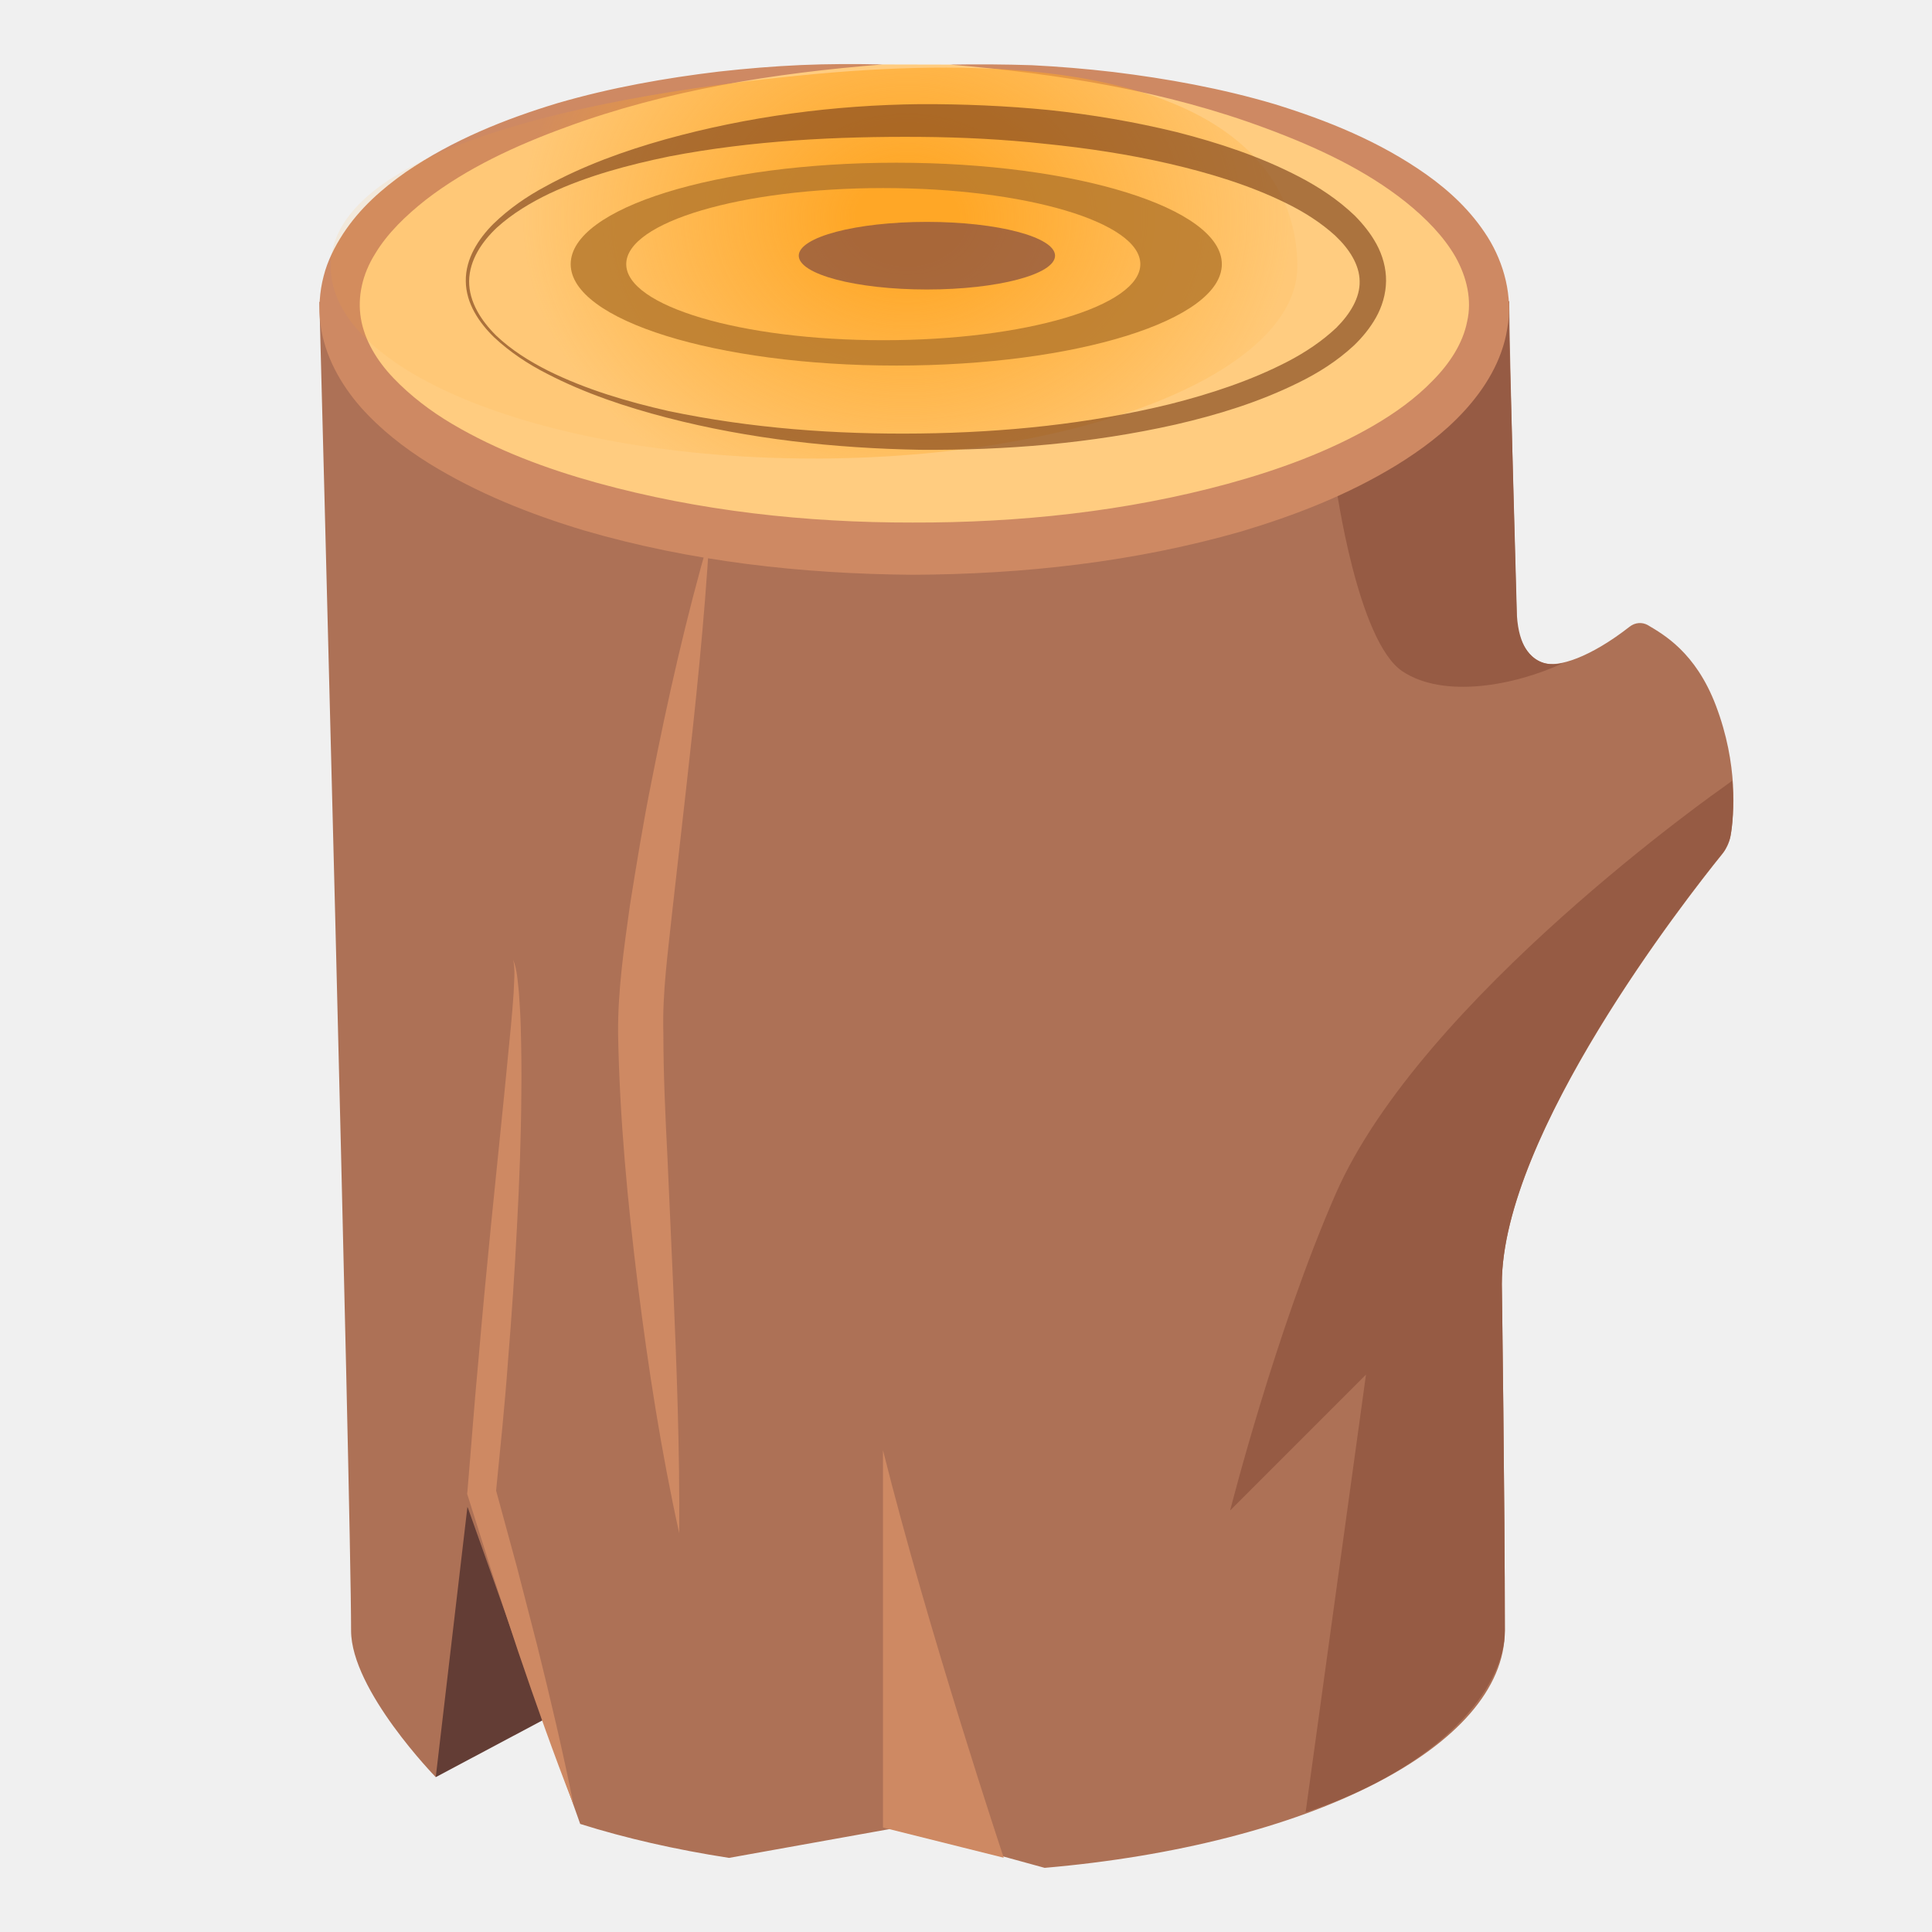
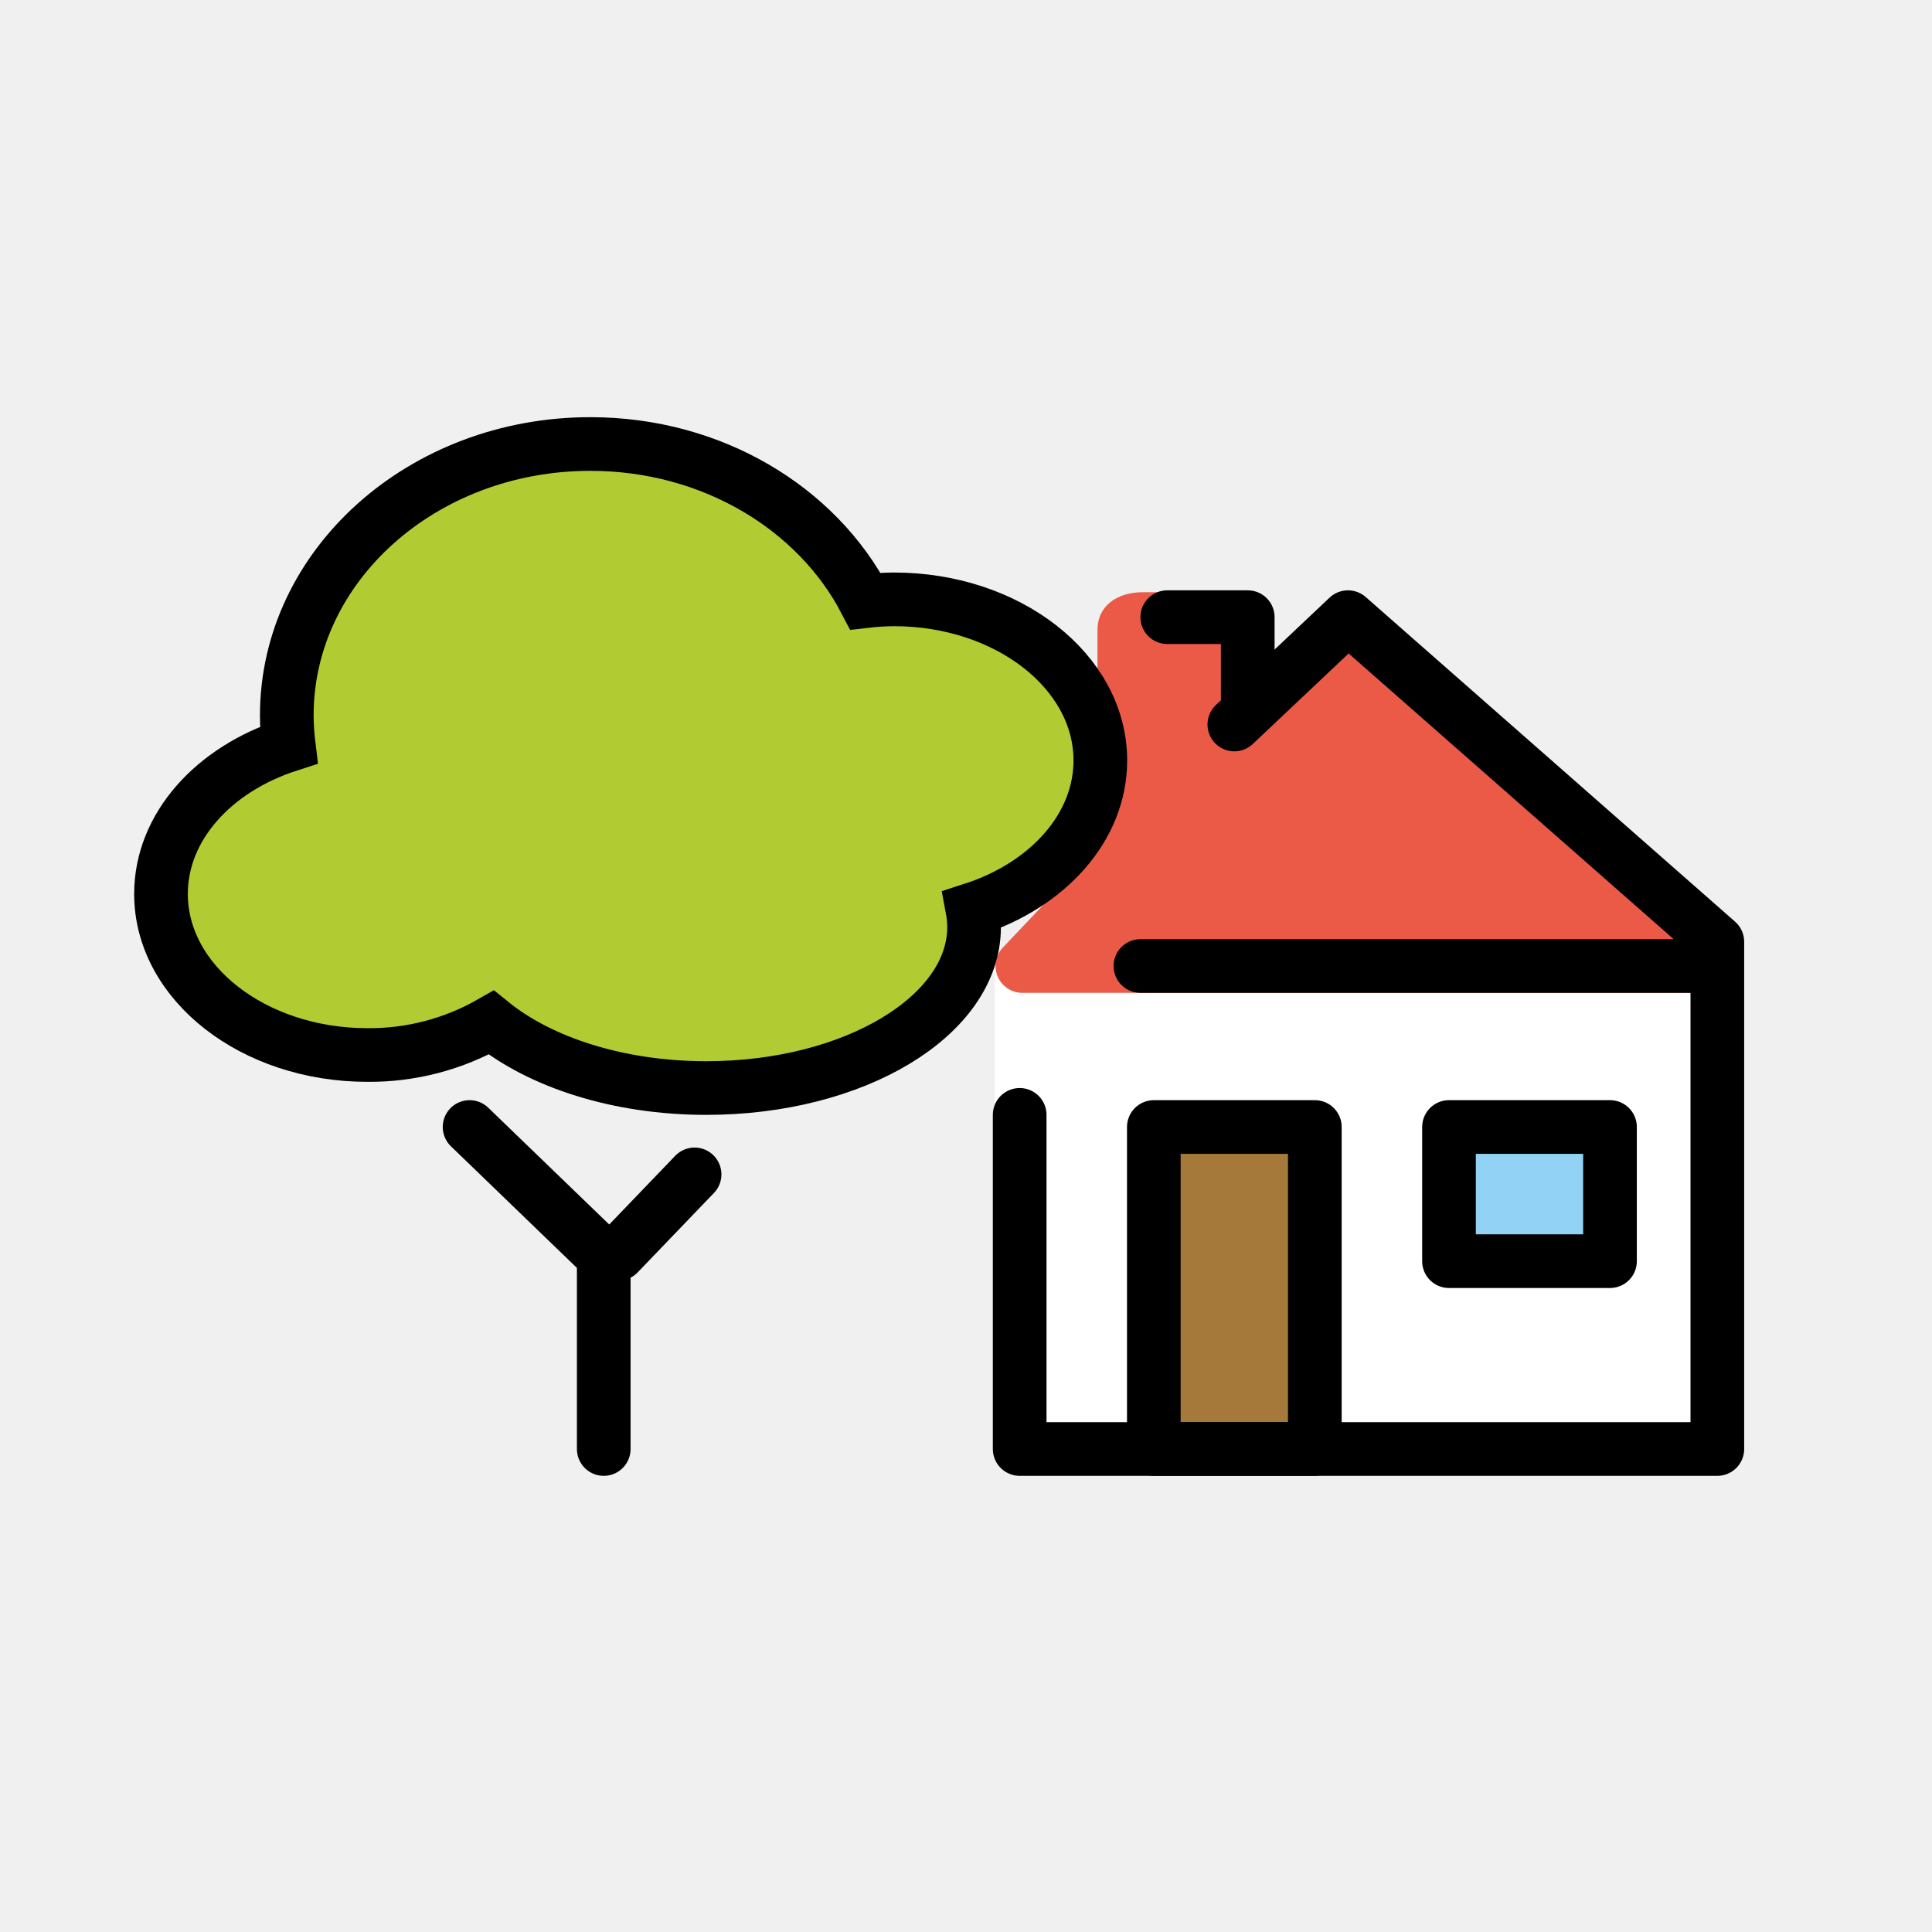
- <svg xmlns="http://www.w3.org/2000/svg" width="800px" height="800px" viewBox="0 0 128 128" aria-hidden="true" role="img" class="iconify iconify--noto" preserveAspectRatio="xMidYMid meet">
-   <path fill="#633d35" d="M37.29 113.26l-8.42 4.48V97.58l10.52 11.2z" />
-   <path d="M99.99 19.95c0 3.02.51 21.49.51 21.49s.26 1.98 1.75 2.48c.98.33 3.12-.37 5.73-2.41c.35-.27.82-.31 1.2-.09c1 .6 3.15 1.77 4.5 5.32c1.49 3.92 1.21 7.22.98 8.62c-.08.47-.3.9-.57 1.24c-2.43 3-14.59 18.58-14.59 28.48c0 0 .2 14.45.2 22.95c0 7.75-13.09 14.22-30.49 15.72l-9.71-2.67l-11.2 2.01c-3.56-.55-6.88-1.31-9.86-2.25l-7.47-21.02l-2.1 17.92s-5.61-5.75-5.61-9.71c0-8.57-2.1-88.03-2.1-88.03l78.83-.05z" fill="#ad7156" />
-   <linearGradient id="IconifyId17ecdb2904d178eab26057" gradientUnits="userSpaceOnUse" x1="102.035" y1="43.768" x2="102.017" y2="43.832">
-     <stop offset="0" stop-color="#ce8963" />
-     <stop offset="1" stop-color="#d08a61" stop-opacity="0" />
-   </linearGradient>
-   <path d="M102.25 43.91z" fill="url(#IconifyId17ecdb2904d178eab26057)" />
-   <path d="M47 35.58c-.33 5.56-.91 11.07-1.53 16.57l-.93 8.23c-.29 2.74-.67 5.45-.59 8.08c0 2.7.13 5.46.27 8.21l.37 8.28c.24 5.53.45 11.06.41 16.63c-1.2-5.44-2.05-10.93-2.74-16.44c-.68-5.52-1.21-11.02-1.31-16.67c-.02-2.91.4-5.71.78-8.46c.44-2.75.88-5.49 1.43-8.21c1.07-5.45 2.29-10.86 3.84-16.22z" fill="#ce8963" />
-   <path d="M34 63.58c.27.7.3 1.46.38 2.19c.05.74.1 1.48.12 2.22c.04 1.48.06 2.96.04 4.44c-.02 2.96-.13 5.91-.29 8.86c-.15 2.95-.35 5.89-.59 8.83c-.21 2.94-.52 5.88-.81 8.82l-.03-.36l1.42 5.21l1.35 5.23c.87 3.5 1.7 7 2.41 10.55c-1.32-3.36-2.52-6.77-3.68-10.18l-1.7-5.13L31 99.13l-.05-.16l.02-.19c.25-2.93.46-5.87.74-8.81c.25-2.93.53-5.87.82-8.8l.89-8.79l.43-4.4c.07-.73.13-1.47.18-2.2c.02-.73.12-1.47-.03-2.2z" fill="#ce8963" />
-   <path d="M58.5 96.08v25l8 2s-5-15-8-27z" fill="#ce8963" />
-   <path d="M88.5 79.08c5.68-12.95 25.68-26.93 25.68-26.93l.59-.43c.11 1.76.02 3.04-.14 3.74c-.07.31-.3.82-.46 1.01c-1.92 2.36-14.67 18.42-14.67 28.6c0 0 .2 14.45.2 22.95c0 3.81-4.2 9.05-13.2 12.05l4-29l-9 9c0 .01 3.01-11.88 7-20.99z" fill="#965b44" />
-   <path d="M100.5 40.79c.26 4.05 3.08 3.13 3.08 3.13c-3.24 1.52-7.94 2.37-10.66.56c-3-2-4.42-12.39-4.42-12.39l2-6l9.44-5.53l.56 20.23z" fill="#965b44" />
-   <path d="M58.48 4.27C38.43 4.73 22.5 11.73 22.5 20.3c0 8.87 17.05 16.05 38.08 16.05s38.08-7.19 38.08-16.05c0-8.53-15.78-15.51-35.71-16.02" fill="#ffcc80" />
-   <path d="M58.48 4.27c-7.17.57-14.32 1.7-20.99 4.16c-3.32 1.21-6.56 2.71-9.27 4.8c-1.33 1.05-2.56 2.23-3.37 3.59c-.84 1.34-1.18 2.84-.94 4.28c.24 1.43 1.05 2.79 2.16 3.95c1.11 1.16 2.45 2.19 3.91 3.05c2.93 1.73 6.22 2.96 9.58 3.89c6.75 1.86 13.83 2.64 20.89 2.63c7.05.02 14.14-.73 20.9-2.57c3.36-.92 6.67-2.13 9.61-3.83c1.47-.85 2.84-1.84 3.96-3c1.13-1.14 2-2.48 2.28-3.91c.33-1.43-.01-2.93-.77-4.29c-.78-1.36-1.97-2.57-3.29-3.63c-2.67-2.13-5.91-3.64-9.22-4.87c-6.65-2.49-13.8-3.64-20.97-4.24c1.8-.03 3.6-.02 5.41.04c1.8.09 3.61.24 5.4.45c3.59.44 7.18 1.09 10.69 2.13c3.49 1.08 6.95 2.47 10.05 4.66c1.55 1.1 2.99 2.44 4.07 4.16c1.07 1.71 1.68 3.93 1.29 6.06c-.34 2.14-1.5 3.97-2.82 5.42c-1.34 1.47-2.9 2.62-4.52 3.62c-3.24 1.98-6.74 3.33-10.28 4.39c-7.12 2.04-14.47 2.84-21.8 2.87c-7.32-.06-14.68-.87-21.79-2.95c-3.54-1.07-7.03-2.45-10.26-4.45c-1.61-1.01-3.15-2.2-4.48-3.69c-1.3-1.48-2.4-3.37-2.68-5.51c-.13-1.06-.06-2.15.21-3.18c.26-1.03.74-1.96 1.29-2.81c1.11-1.7 2.59-2.99 4.14-4.08C30 9.27 33.45 7.89 36.95 6.83c3.51-1.02 7.1-1.66 10.7-2.09c1.8-.2 3.6-.35 5.41-.43c1.81-.08 3.62-.08 5.42-.04z" fill="#ce8963" />
-   <radialGradient id="IconifyId17ecdb2904d178eab26058" cx="59.442" cy="16.159" r="21.667" gradientTransform="matrix(-1.1788 0 0 .9412 130.18 -.789)" gradientUnits="userSpaceOnUse">
-     <stop offset=".056" stop-color="#ffa726" />
-     <stop offset=".135" stop-color="#ffa726" />
-     <stop offset="1" stop-color="#ffa726" stop-opacity=".1" />
-   </radialGradient>
-   <path d="M21.91 17.65c0 7.03 14.33 12.73 32.02 12.73s32.02-5.7 32.02-12.73S79.7 2.51 53.93 4.91c-17.61 1.65-32.02 5.7-32.02 12.74z" fill="url(#IconifyId17ecdb2904d178eab26058)" />
-   <path d="M31.08 18.62c-.01 1.39.81 2.64 1.79 3.61c1.01.96 2.21 1.71 3.46 2.34c2.51 1.24 5.22 2.04 7.95 2.66c5.48 1.15 11.1 1.56 16.68 1.49c5.58-.07 11.18-.63 16.57-1.95c2.68-.68 5.33-1.55 7.75-2.8c1.2-.62 2.33-1.38 3.26-2.26c.9-.9 1.57-1.98 1.54-3.08c-.01-1.09-.69-2.14-1.61-3.01c-.94-.86-2.07-1.58-3.28-2.17c-2.42-1.19-5.07-1.99-7.75-2.61c-2.69-.62-5.43-1.03-8.18-1.31c-2.75-.3-5.53-.44-8.3-.46c-5.55-.04-11.13.24-16.6 1.29c-2.72.56-5.43 1.28-7.95 2.46c-1.25.6-2.45 1.32-3.48 2.25c-.99.93-1.83 2.15-1.85 3.55zm-.22 0c-.02-1.48.83-2.79 1.83-3.79c1.03-1 2.21-1.82 3.47-2.49c2.5-1.37 5.19-2.34 7.93-3.11c5.48-1.52 11.18-2.27 16.87-2.33c2.85-.01 5.7.11 8.54.39c2.84.3 5.66.78 8.45 1.46c2.78.71 5.53 1.61 8.14 2.97c1.3.68 2.55 1.5 3.67 2.57c.54.55 1.05 1.17 1.44 1.89c.39.72.64 1.57.63 2.44c-.01.87-.27 1.71-.67 2.42s-.91 1.32-1.46 1.85c-1.12 1.04-2.38 1.83-3.69 2.47c-2.61 1.29-5.36 2.13-8.14 2.77c-5.56 1.25-11.24 1.71-16.9 1.67c-5.65-.1-11.32-.71-16.79-2.13c-2.73-.71-5.43-1.61-7.94-2.91c-1.26-.64-2.45-1.43-3.49-2.4c-1.01-.98-1.88-2.26-1.89-3.74z" fill="#7f441c" opacity=".66" />
-   <path d="M37.81 17.5c0 3.71 9.66 6.72 21.57 6.72s21.57-3.01 21.57-6.72s-9.66-6.72-21.57-6.72s-21.57 3.01-21.57 6.72zm3.68 0c0-2.78 7.62-5.04 17.03-5.04s17.03 2.26 17.03 5.04s-7.62 5.04-17.03 5.04s-17.03-2.26-17.03-5.04z" opacity=".82" fill="#b5772c" />
-   <linearGradient id="IconifyId17ecdb2904d178eab26059" gradientUnits="userSpaceOnUse" x1="50.85" y1="16.939" x2="67.839" y2="16.939" gradientTransform="matrix(-1 0 0 1 120.75 0)">
-     <stop offset="0" stop-color="#8a5140" />
-     <stop offset="1" stop-color="#8a5140" />
-   </linearGradient>
-   <ellipse cx="61.41" cy="16.94" rx="8.49" ry="2.24" opacity=".74" fill="url(#IconifyId17ecdb2904d178eab26059)" />
+ <svg xmlns="http://www.w3.org/2000/svg" id="emoji" viewBox="0 0 72 72" version="1.1">
+   <g id="color">
+     <rect x="37.075" y="36.053" width="26.884" height="18.114" fill="#FFFFFF" />
+     <polygon fill="#EA5A47" stroke="#EA5A47" stroke-linecap="round" stroke-linejoin="round" stroke-miterlimit="10" stroke-width="2" points="50.235,23.2 38.1,36 63.5,36" />
+     <path fill="#EA5A47" d="M47.3,26l-6.4,6.059v-8.573c0-0.931,0.755-1.416,1.686-1.416h3.028 c0.931,0,1.686,0.485,1.686,1.416C47.3,23.486,47.3,26,47.3,26z" />
+     <rect x="43" y="42" width="6" height="12" fill="#A57939" />
+     <rect x="54" y="42" width="6" height="5" fill="#92D3F5" />
+     <path fill="#B1CC33" d="M41.006,28.339c0-3.312-3.445-6.003-7.694-6.003c-0.355,0.003-0.71,0.025-1.062,0.066 c-1.8-3.455-5.707-5.855-10.25-5.855c-6.248,0-11.312,4.529-11.312,10.114c0.001,0.369,0.025,0.738,0.07,1.104 C7.966,28.666,6,30.81,6,33.314c0,3.312,3.445,6.003,7.694,6.003c1.615,0.014,3.206-0.402,4.614-1.207 c1.818,1.477,4.726,2.438,8.015,2.438c5.511,0,9.978-2.688,9.978-6.003c-0.001-0.219-0.021-0.438-0.061-0.653 C39.036,32.99,41.006,30.845,41.006,28.339z" />
+   </g>
+   <g id="hair" />
+   <g id="skin" />
+   <g id="skin-shadow" />
+   <g id="line">
+     <polyline fill="none" stroke="#000000" stroke-linecap="round" stroke-linejoin="round" stroke-miterlimit="10" stroke-width="2" points="46,27 50.235,23 64,35.098 64,54 38,54 38,41.548" />
+     <rect x="43" y="42" width="6" height="12" fill="none" stroke="#000000" stroke-linecap="round" stroke-linejoin="round" stroke-miterlimit="10" stroke-width="2" />
+     <rect x="54" y="42" width="6" height="5" fill="none" stroke="#000000" stroke-linecap="round" stroke-linejoin="round" stroke-miterlimit="10" stroke-width="2" />
+     <polyline fill="none" stroke="#000000" stroke-linecap="round" stroke-linejoin="round" stroke-miterlimit="10" stroke-width="2" points="43.5,23 46.5,23 46.5,26" />
+     <path fill="none" stroke="#000000" stroke-miterlimit="10" stroke-width="2" d="M31.245,39.34" />
+     <polyline fill="none" stroke="#000000" stroke-linecap="round" stroke-linejoin="round" stroke-width="2" points="22.5,54 22.5,46.827 17.5,42" />
+     <line x1="23.041" x2="25.885" y1="46.727" y2="43.766" fill="none" stroke="#000000" stroke-linecap="round" stroke-linejoin="round" stroke-width="2" />
+     <path fill="none" stroke="#000000" stroke-linecap="round" stroke-miterlimit="10" stroke-width="2" d="M41.006,28.339 c0-3.312-3.445-6.003-7.694-6.003c-0.355,0.003-0.71,0.025-1.062,0.066c-1.8-3.455-5.707-5.855-10.25-5.855 c-6.248,0-11.312,4.529-11.312,10.114c0.001,0.369,0.025,0.738,0.07,1.104C7.966,28.666,6,30.81,6,33.314 c0,3.312,3.445,6.003,7.694,6.003c1.615,0.014,3.206-0.402,4.614-1.207c1.818,1.477,4.726,2.438,8.015,2.438 c5.511,0,9.978-2.688,9.978-6.003c-0.001-0.219-0.021-0.438-0.061-0.653 C39.036,32.99,41.006,30.845,41.006,28.339z" />
+     <line x1="63.5" x2="42.5" y1="36" y2="36" fill="none" stroke="#000000" stroke-linecap="round" stroke-linejoin="round" stroke-miterlimit="10" stroke-width="2" />
+   </g>
</svg>
